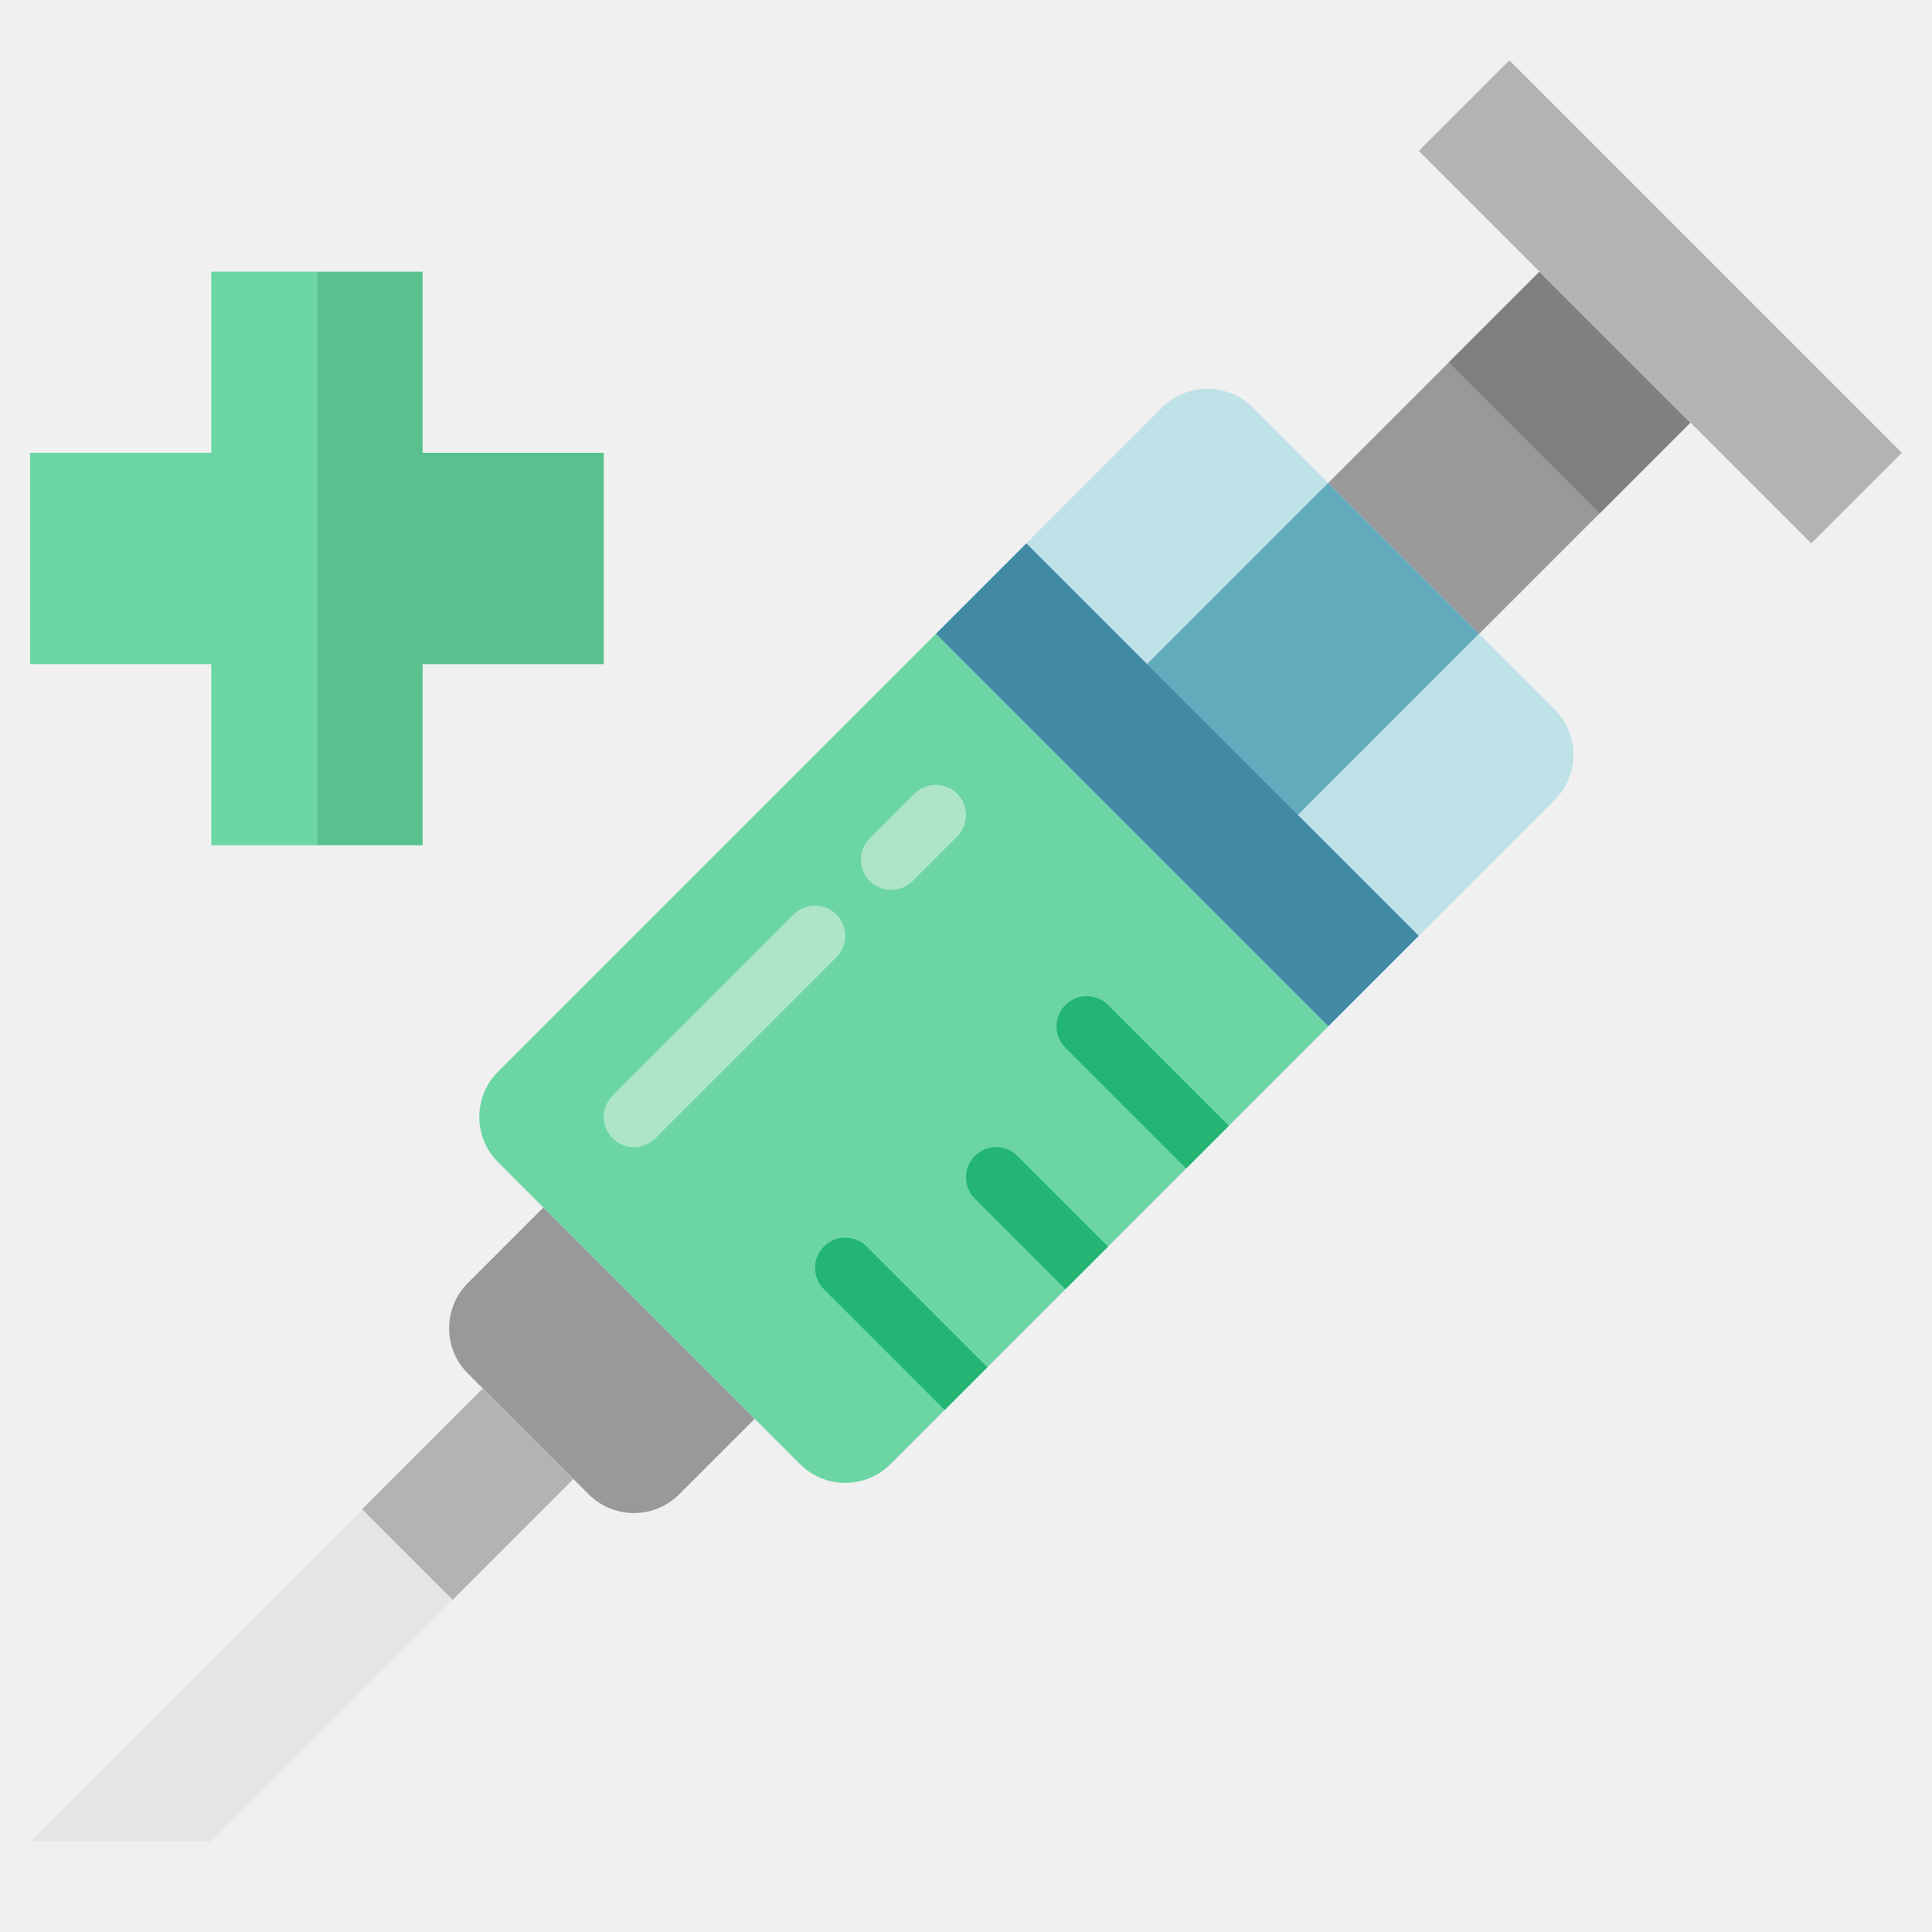
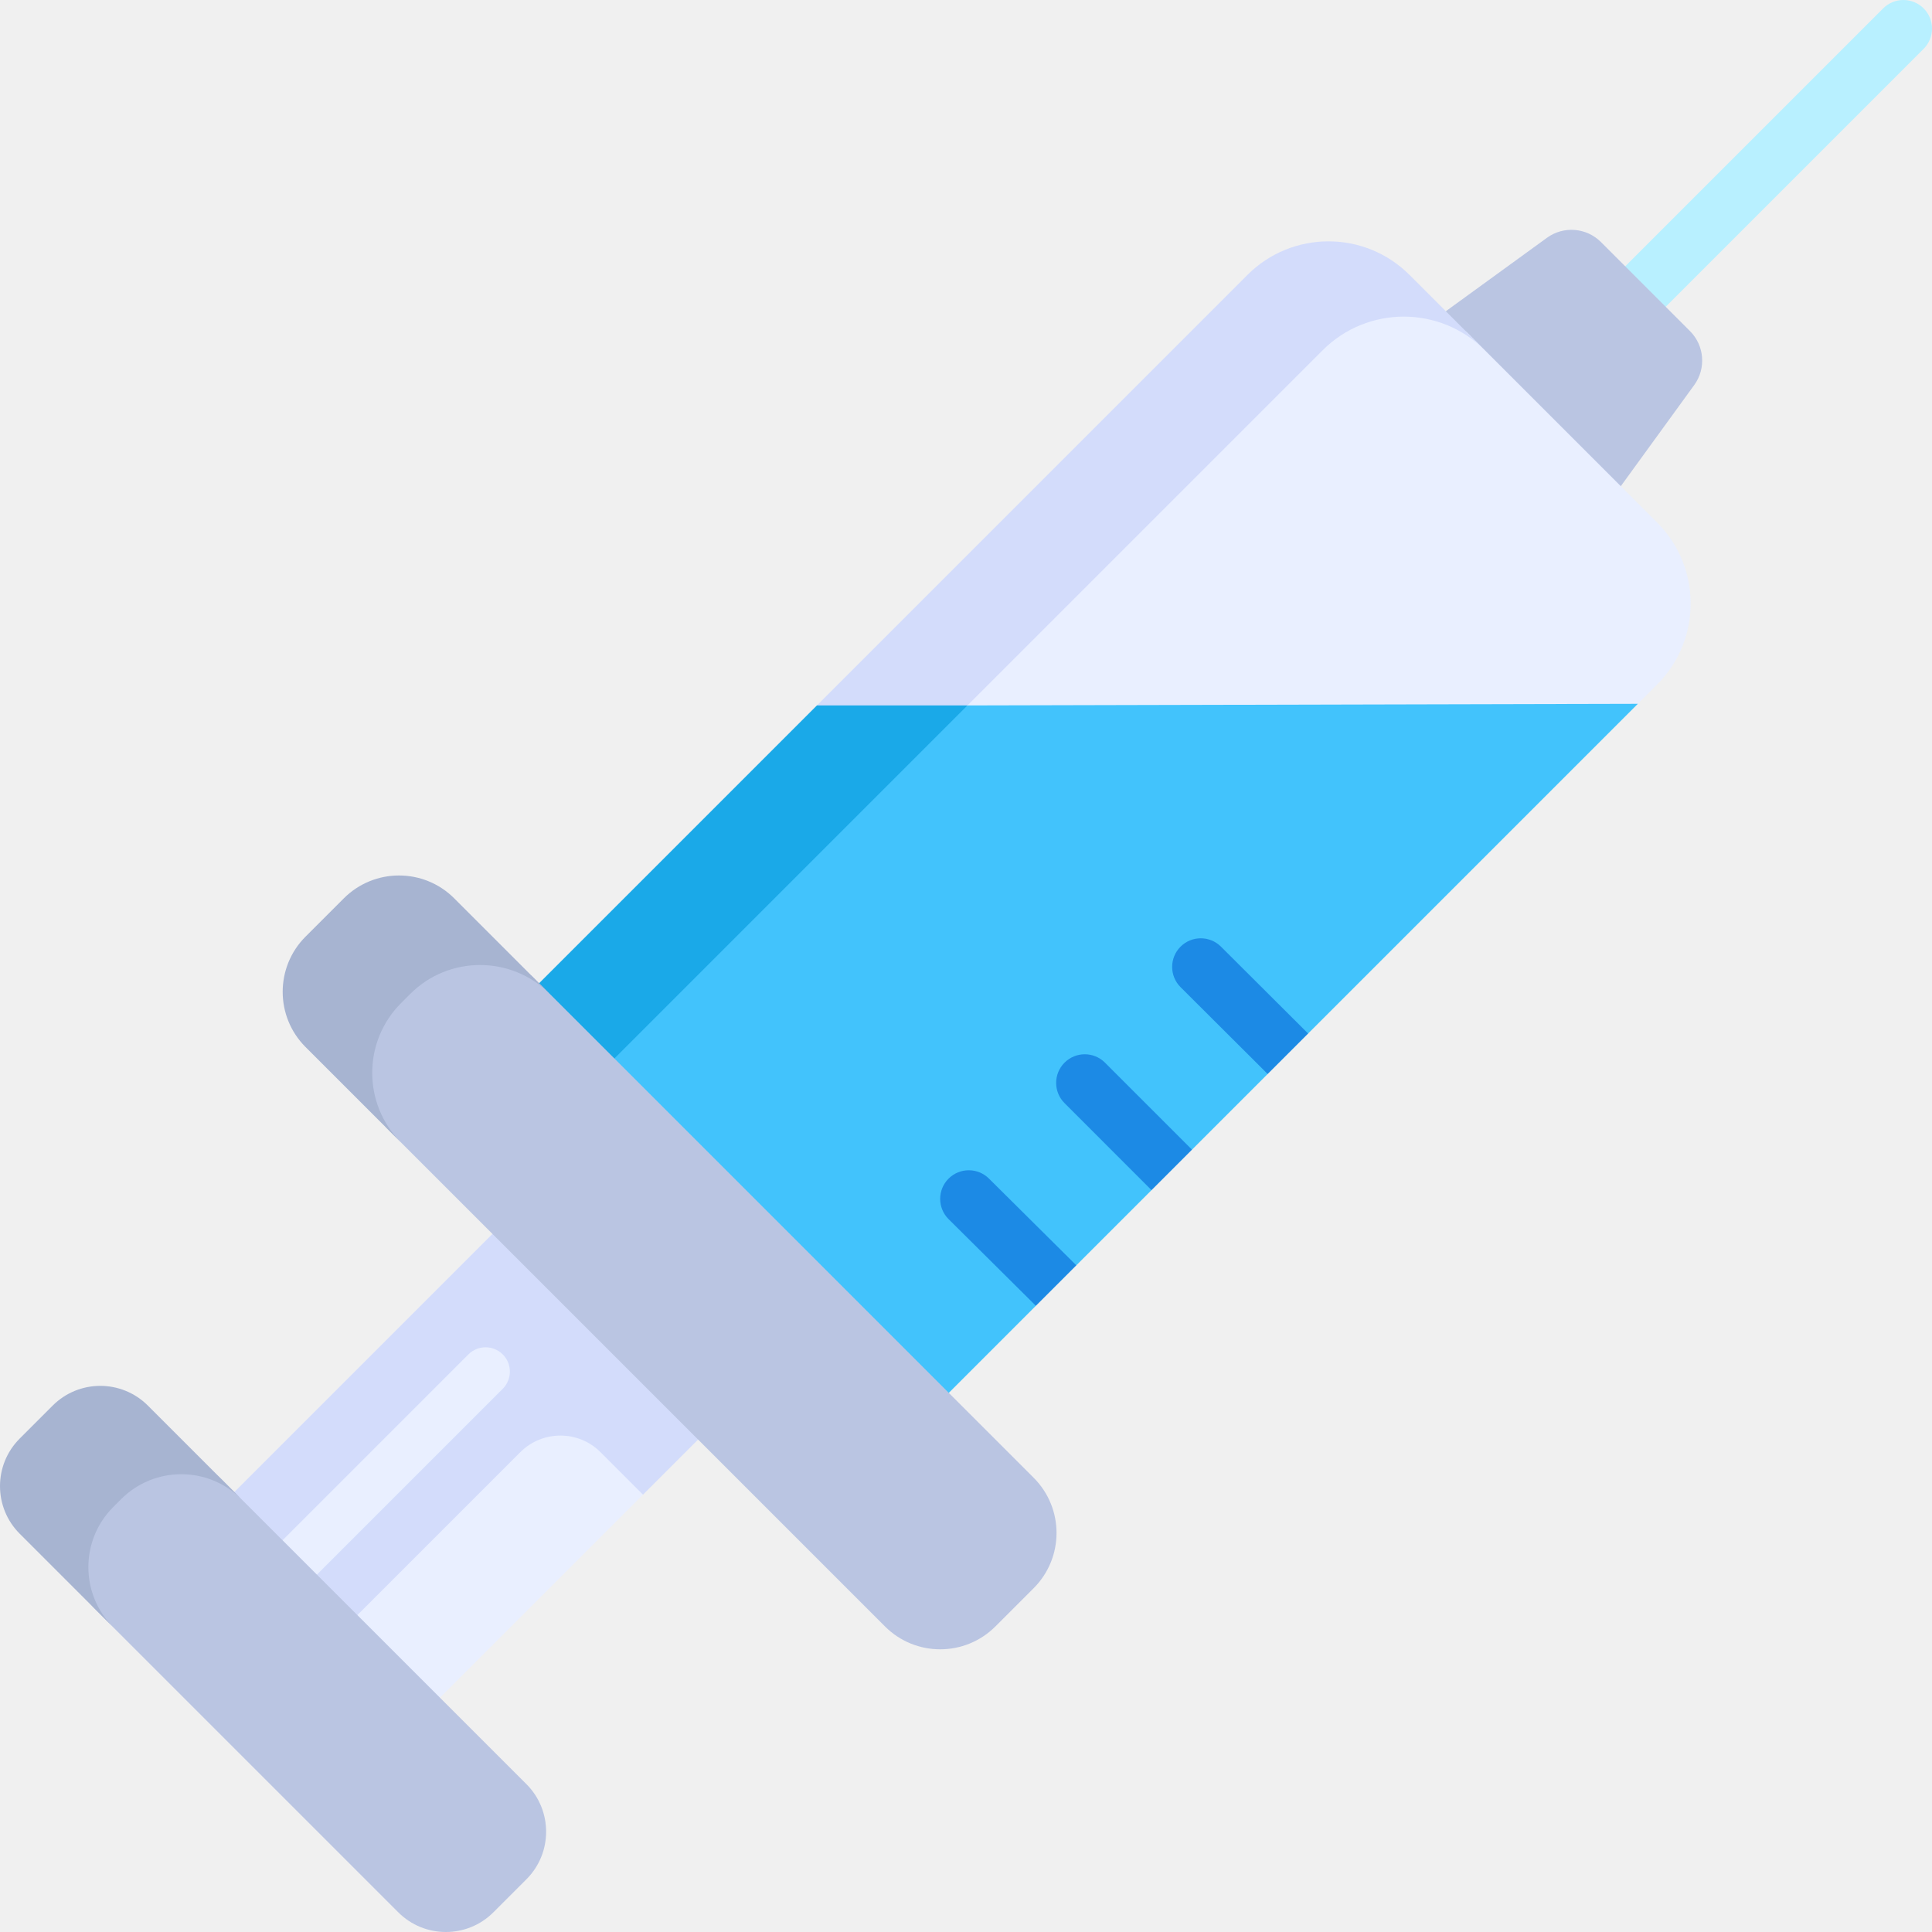
- <svg xmlns="http://www.w3.org/2000/svg" id="Layer_1" enable-background="new 0 0 64 64" height="512" viewBox="0 0 64 64" width="512">
-   <g>
-     <path d="m14 15v-6h-3.5v19h3.5v-6h6v-7z" fill="#59c18d" />
-     <path d="m7 9v6h-6v7h6v6h3.5v-19z" fill="#6bd6a3" />
-     <path d="m63 15-3 3-4-4-5-5-4-4 3-3z" fill="#b3b3b3" />
-     <path d="m45.05 11.464h9.899v7.071h-9.899z" fill="#999" transform="matrix(.707 -.707 .707 .707 4.038 39.749)" />
-     <path d="m49.879 9.464h4.243v7.071h-4.243z" fill="#808080" transform="matrix(.707 -.707 .707 .707 6.038 40.577)" />
-     <path d="m51.5 23.5c.83.83.83 2.17 0 3l-4.5 4.5-4-4 6-6z" fill="#bfe1e8" />
-     <path d="m44 16-6 6-4-4 4.5-4.5c.83-.83 2.17-.83 3 0z" fill="#bfe1e8" />
-     <path d="m39.257 17.964h8.485v7.071h-8.485z" fill="#62abbc" transform="matrix(.707 -.707 .707 .707 -2.462 37.056)" />
-     <path d="m47 31-3 3-13-13 3-3 4 4 5 5z" fill="#4289a5" />
-     <path d="m40 38-4 4-4 4-2.5 2.5c-.83.83-2.17.83-3 0l-1.5-1.5-7-7-1.5-1.5c-.83-.83-.83-2.17 0-3l14.5-14.5 13 13z" fill="#6bd6a3" />
-     <path d="m25 47-2.5 2.5c-.83.83-2.17.83-3 0l-.5-.5-3-3-.5-.5c-.83-.83-.83-2.17 0-3l2.5-2.5z" fill="#999" />
-     <path d="m15 53-8 8h-6l11-11z" fill="#e6e6e6" />
-     <path d="m12.672 47.379h5.657v4.243h-5.657z" fill="#b3b3b3" transform="matrix(.707 -.707 .707 .707 -30.462 25.458)" />
-     <path d="m21 38c-.256 0-.512-.098-.707-.293-.391-.391-.391-1.023 0-1.414l6-6c.391-.391 1.023-.391 1.414 0s.391 1.023 0 1.414l-6 6c-.195.195-.451.293-.707.293z" fill="#aee5c9" />
-     <path d="m29.52 29.48c-.256 0-.512-.098-.707-.293-.391-.391-.391-1.023 0-1.414l1.48-1.48c.391-.391 1.023-.391 1.414 0s.391 1.023 0 1.414l-1.48 1.48c-.196.196-.452.293-.707.293z" fill="#aee5c9" />
-     <path d="m16.5 35.5c-.83.83-.83 2.17 0 3l1.5 1.5 7 7 1.5 1.5c.83.83 2.17.83 3 0l1.793-1.793-4-4c-.391-.391-.391-1.023 0-1.414s1.023-.391 1.414 0l4 4 2.586-2.586-3-3c-.391-.391-.391-1.023 0-1.414s1.023-.391 1.414 0l3 3 2.586-2.586-4-4c-.391-.391-.391-1.023 0-1.414s1.023-.391 1.414 0l4 4 3.293-3.293-13-13z" fill="none" />
-     <g fill="#22b573">
-       <path d="m35.293 33.293c-.391.391-.391 1.023 0 1.414l4 4 .707-.707.707-.707-4-4c-.391-.391-1.023-.391-1.414 0z" />
-       <path d="m32.293 38.293c-.391.391-.391 1.023 0 1.414l3 3 .707-.707.707-.707-3-3c-.391-.391-1.023-.391-1.414 0z" />
-       <path d="m27.293 41.293c-.391.391-.391 1.023 0 1.414l4 4 .707-.707.707-.707-4-4c-.391-.391-1.023-.391-1.414 0z" />
-     </g>
+ <svg xmlns="http://www.w3.org/2000/svg" width="512" height="512" viewBox="0 0 512 512" fill="none">
+   <g clip-path="url(#clip0_1211_673)">
+     <path d="M421.723 97.862C419.782 97.862 417.842 97.122 416.361 95.641C413.4 92.68 413.4 87.879 416.361 84.918L499.058 2.221C502.019 -0.74 506.82 -0.74 509.781 2.221C512.742 5.182 512.742 9.983 509.781 12.944L427.084 95.641C425.605 97.122 423.664 97.862 421.723 97.862Z" fill="#B8F0FF" />
+     <path d="M425.188 134.816L377.188 86.816L409.959 63.016C414.356 59.823 420.421 60.301 424.264 64.143L447.859 87.738C451.701 91.58 452.179 97.646 448.986 102.043L425.188 134.816Z" fill="#BAC5E2" />
+     <path d="M110.7 455.793L67.859 411.907L130.91 346.05L170.394 396.099L110.7 455.793Z" fill="#E9EFFF" />
+     <path d="M205.623 360.877L151.127 306.381L56.211 401.297L68.985 414.071L124.123 358.933C126.639 356.417 130.719 356.417 133.235 358.933C135.751 361.449 135.751 365.529 133.235 368.045L77.516 423.764C74.555 426.725 74.555 431.526 77.516 434.487C78.996 435.967 80.937 436.708 82.878 436.708C84.819 436.708 86.759 435.968 88.24 434.487L137.881 384.846C143.754 378.973 153.276 378.973 159.149 384.846L170.402 396.099L205.623 360.877Z" fill="#D3DCFB" />
+     <path d="M373.046 80.519C361.184 68.657 347.238 78.12 335.376 89.982L255.305 180.972L256.392 186.945L345.022 220.279L434.044 186.519L439.146 181.417C451.008 169.555 451.008 150.323 439.146 138.461L388.681 87.996L373.046 80.519Z" fill="#E9EFFF" />
+     <path d="M227.459 204.024L139.172 274.355L242.689 377.872L274.512 346.049L273.44 333.473L285.235 335.327L305.167 315.395L304.71 303.583L315.89 304.672L335.939 284.622L336.966 274.739L346.662 273.9L434.041 186.521L256.389 186.947L227.459 204.024Z" fill="#42C3FC" />
+     <path d="M373.538 72.856C361.676 60.995 342.444 60.995 330.582 72.856L216.492 186.946L227.561 196.519L256.39 186.946L350.531 92.805C362.393 80.944 381.625 80.944 393.487 92.805L373.538 72.856Z" fill="#D3DCFB" />
+     <path d="M154.074 289.259L256.387 186.946H216.489L134.125 269.31L154.074 289.259Z" fill="#1AA9E8" />
+     <path d="M139.504 472.813L58.669 391.979C51.704 385.014 31.336 377.275 24.371 384.239L15.63 392.98C8.665 399.945 18.47 419.704 25.434 426.669L105.541 506.776C112.506 513.741 123.798 513.741 130.762 506.776L139.503 498.035C146.469 491.07 146.469 479.778 139.504 472.813Z" fill="#BAC5E2" />
+     <path d="M30.018 399.373L32.105 397.286C40.907 388.484 55.178 388.484 63.98 397.286L39.186 372.492C32.221 365.528 20.929 365.528 13.965 372.492L5.224 381.233C-1.741 388.198 -1.741 399.49 5.224 406.454L30.018 431.248C21.216 422.446 21.216 408.175 30.018 399.373Z" fill="#A7B4D1" />
+     <path d="M273.931 391.621L141.005 258.695L119.608 244.546C111.528 236.466 107.549 239.135 99.469 247.215L92.311 253.524C84.231 261.604 77.922 261.822 86.003 269.902L102.331 298.826L234.529 431.024C242.609 439.104 255.71 439.104 263.791 431.024L273.932 420.883C282.011 412.802 282.011 399.701 273.931 391.621Z" fill="#BAC5E2" />
+     <path d="M106.301 265.819L108.722 263.398C118.933 253.187 135.489 253.186 145.701 263.396L120.377 238.072C112.297 229.992 99.196 229.992 91.115 238.072L80.974 248.213C72.894 256.293 72.894 269.394 80.974 277.475L106.301 302.802C96.089 292.588 96.089 276.031 106.301 265.819Z" fill="#A7B4D1" />
+     <path d="M323.577 250.879C320.616 247.918 315.815 247.918 312.854 250.879C309.893 253.84 309.893 258.641 312.854 261.602L335.946 284.623L346.669 273.9L323.577 250.879Z" fill="#1C8AE5" />
+     <path d="M292.834 281.615C289.873 278.654 285.072 278.654 282.111 281.615C279.15 284.576 279.15 289.377 282.111 292.338L305.168 315.395L315.891 304.672L292.834 281.615Z" fill="#1C8AE5" />
+     <path d="M262.1 312.352C259.139 309.391 254.338 309.391 251.377 312.352C248.416 315.313 248.416 320.114 251.377 323.075L274.515 346.05L285.238 335.327L262.1 312.352Z" fill="#1C8AE5" />
  </g>
+   <defs>
+     <clipPath id="clip0_1211_673">
+       <rect width="512" height="512" fill="white" />
+     </clipPath>
+   </defs>
</svg>
